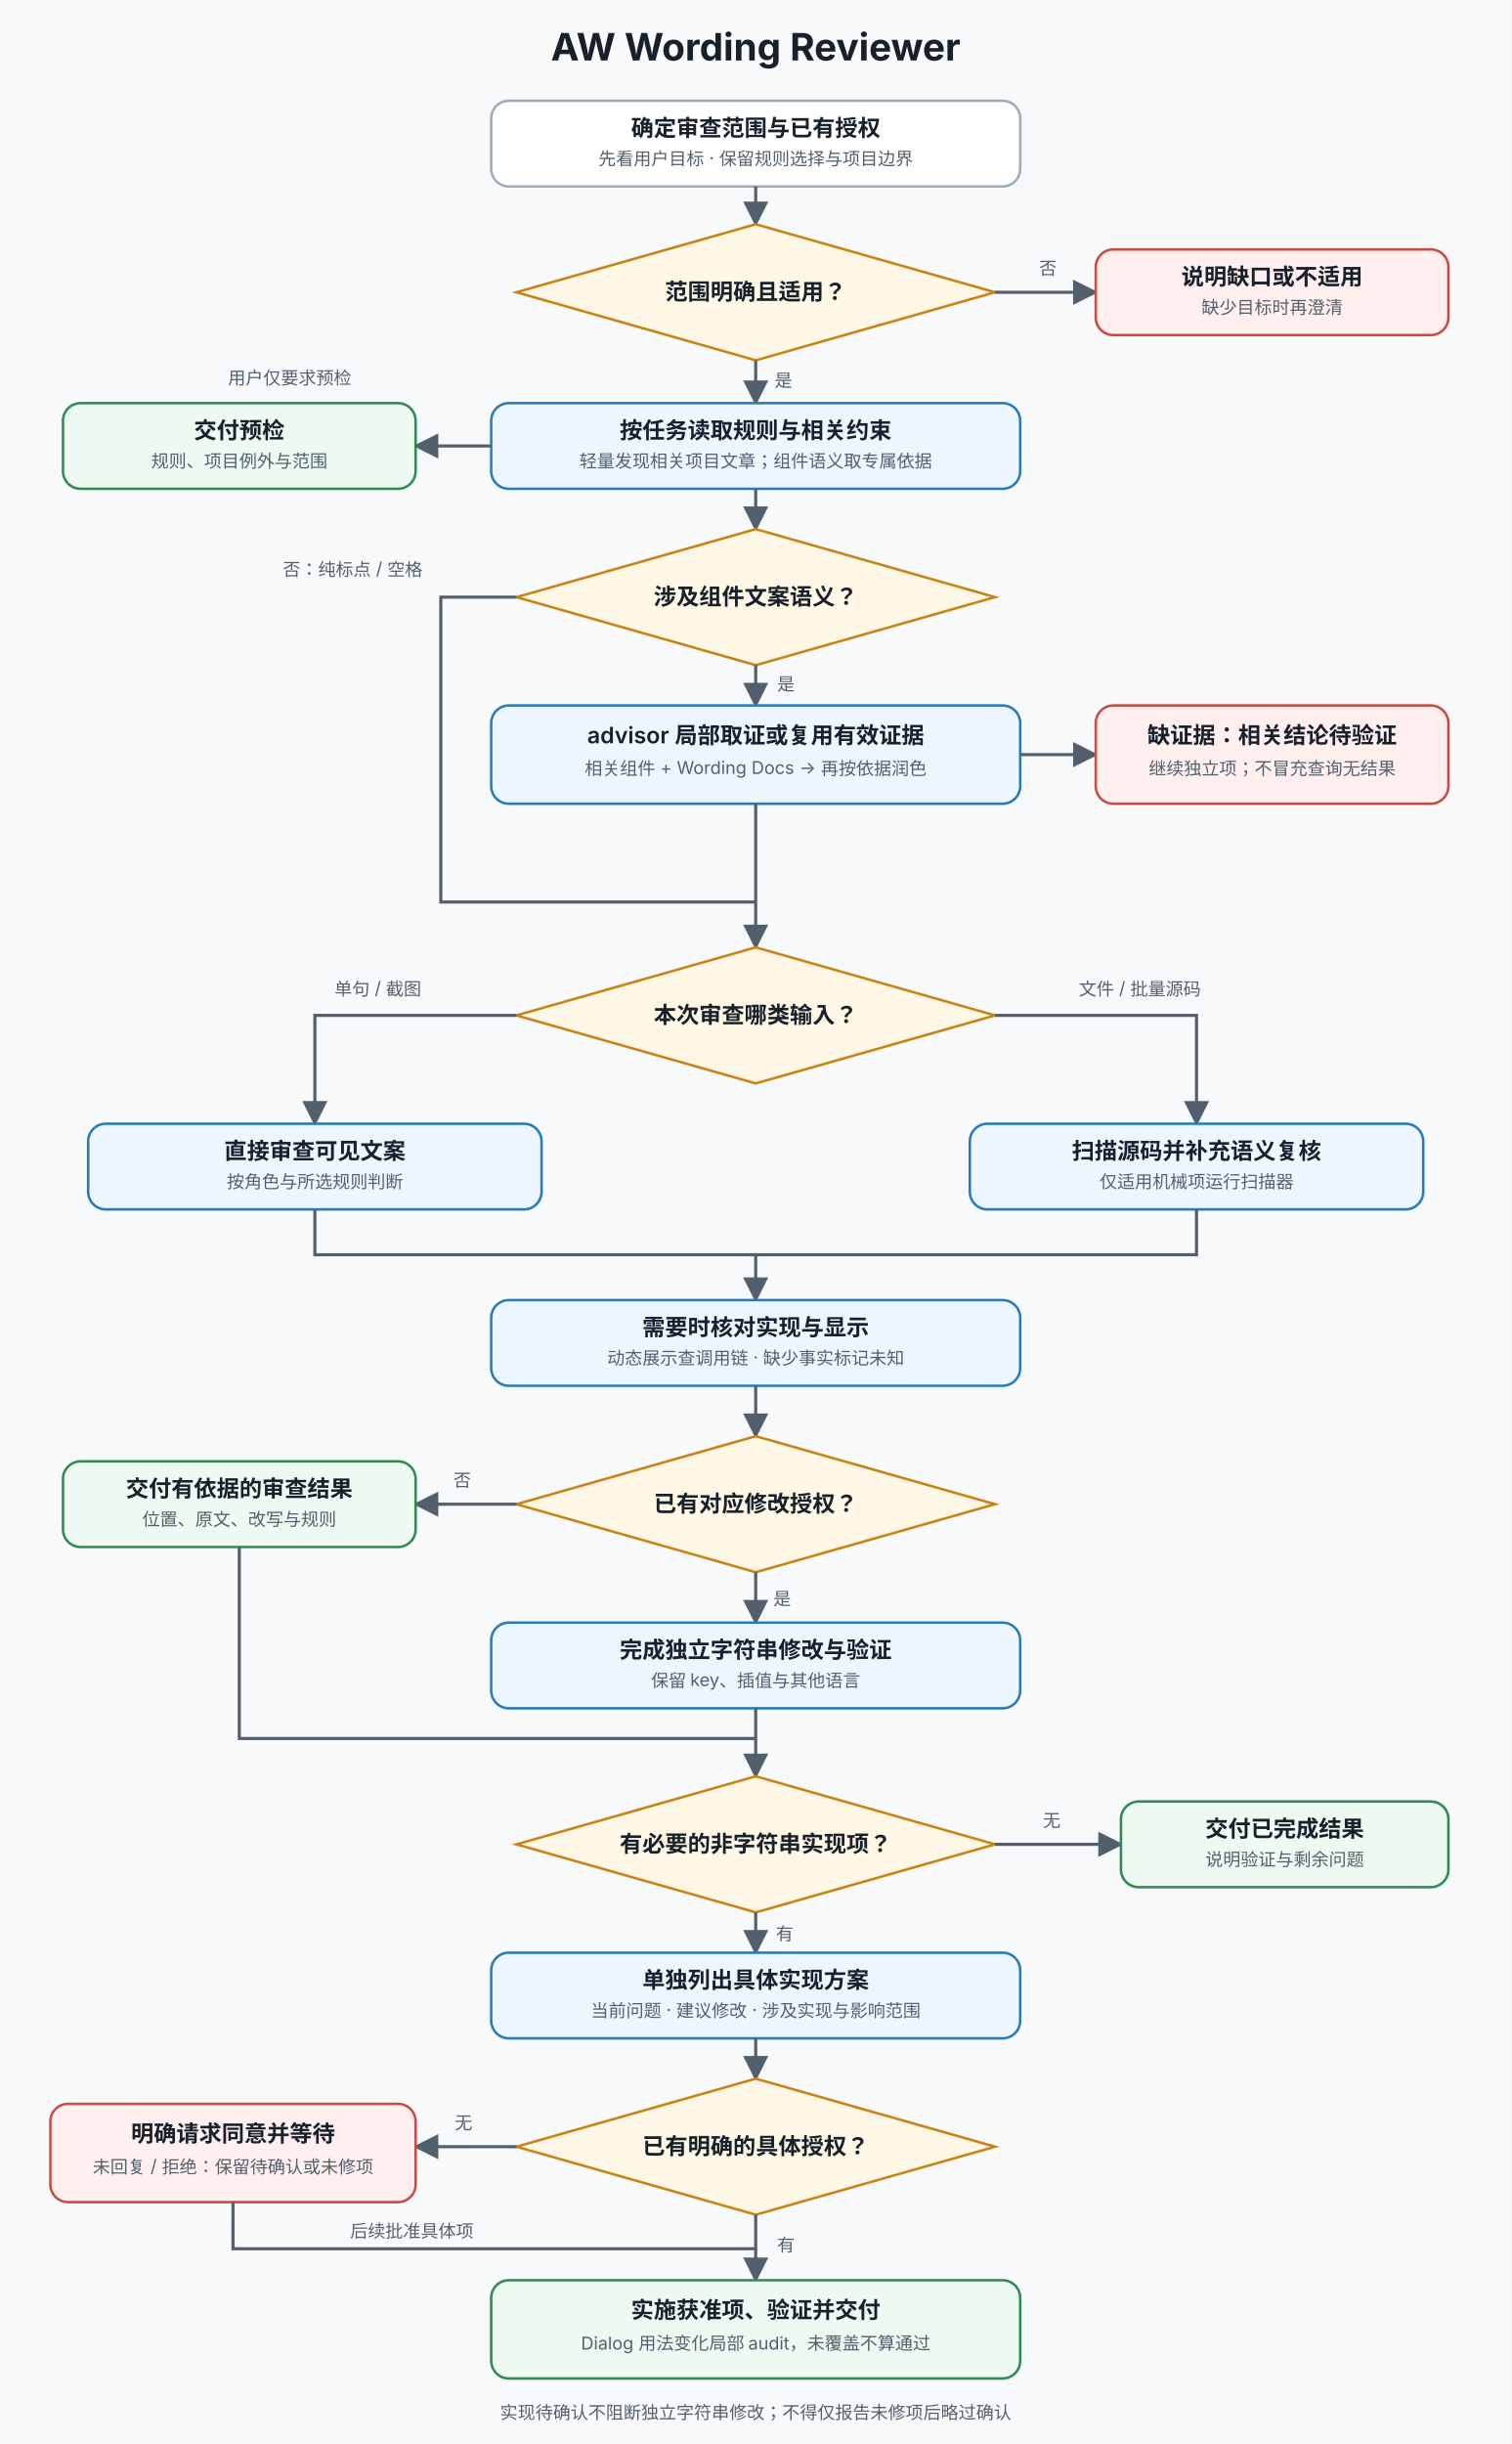
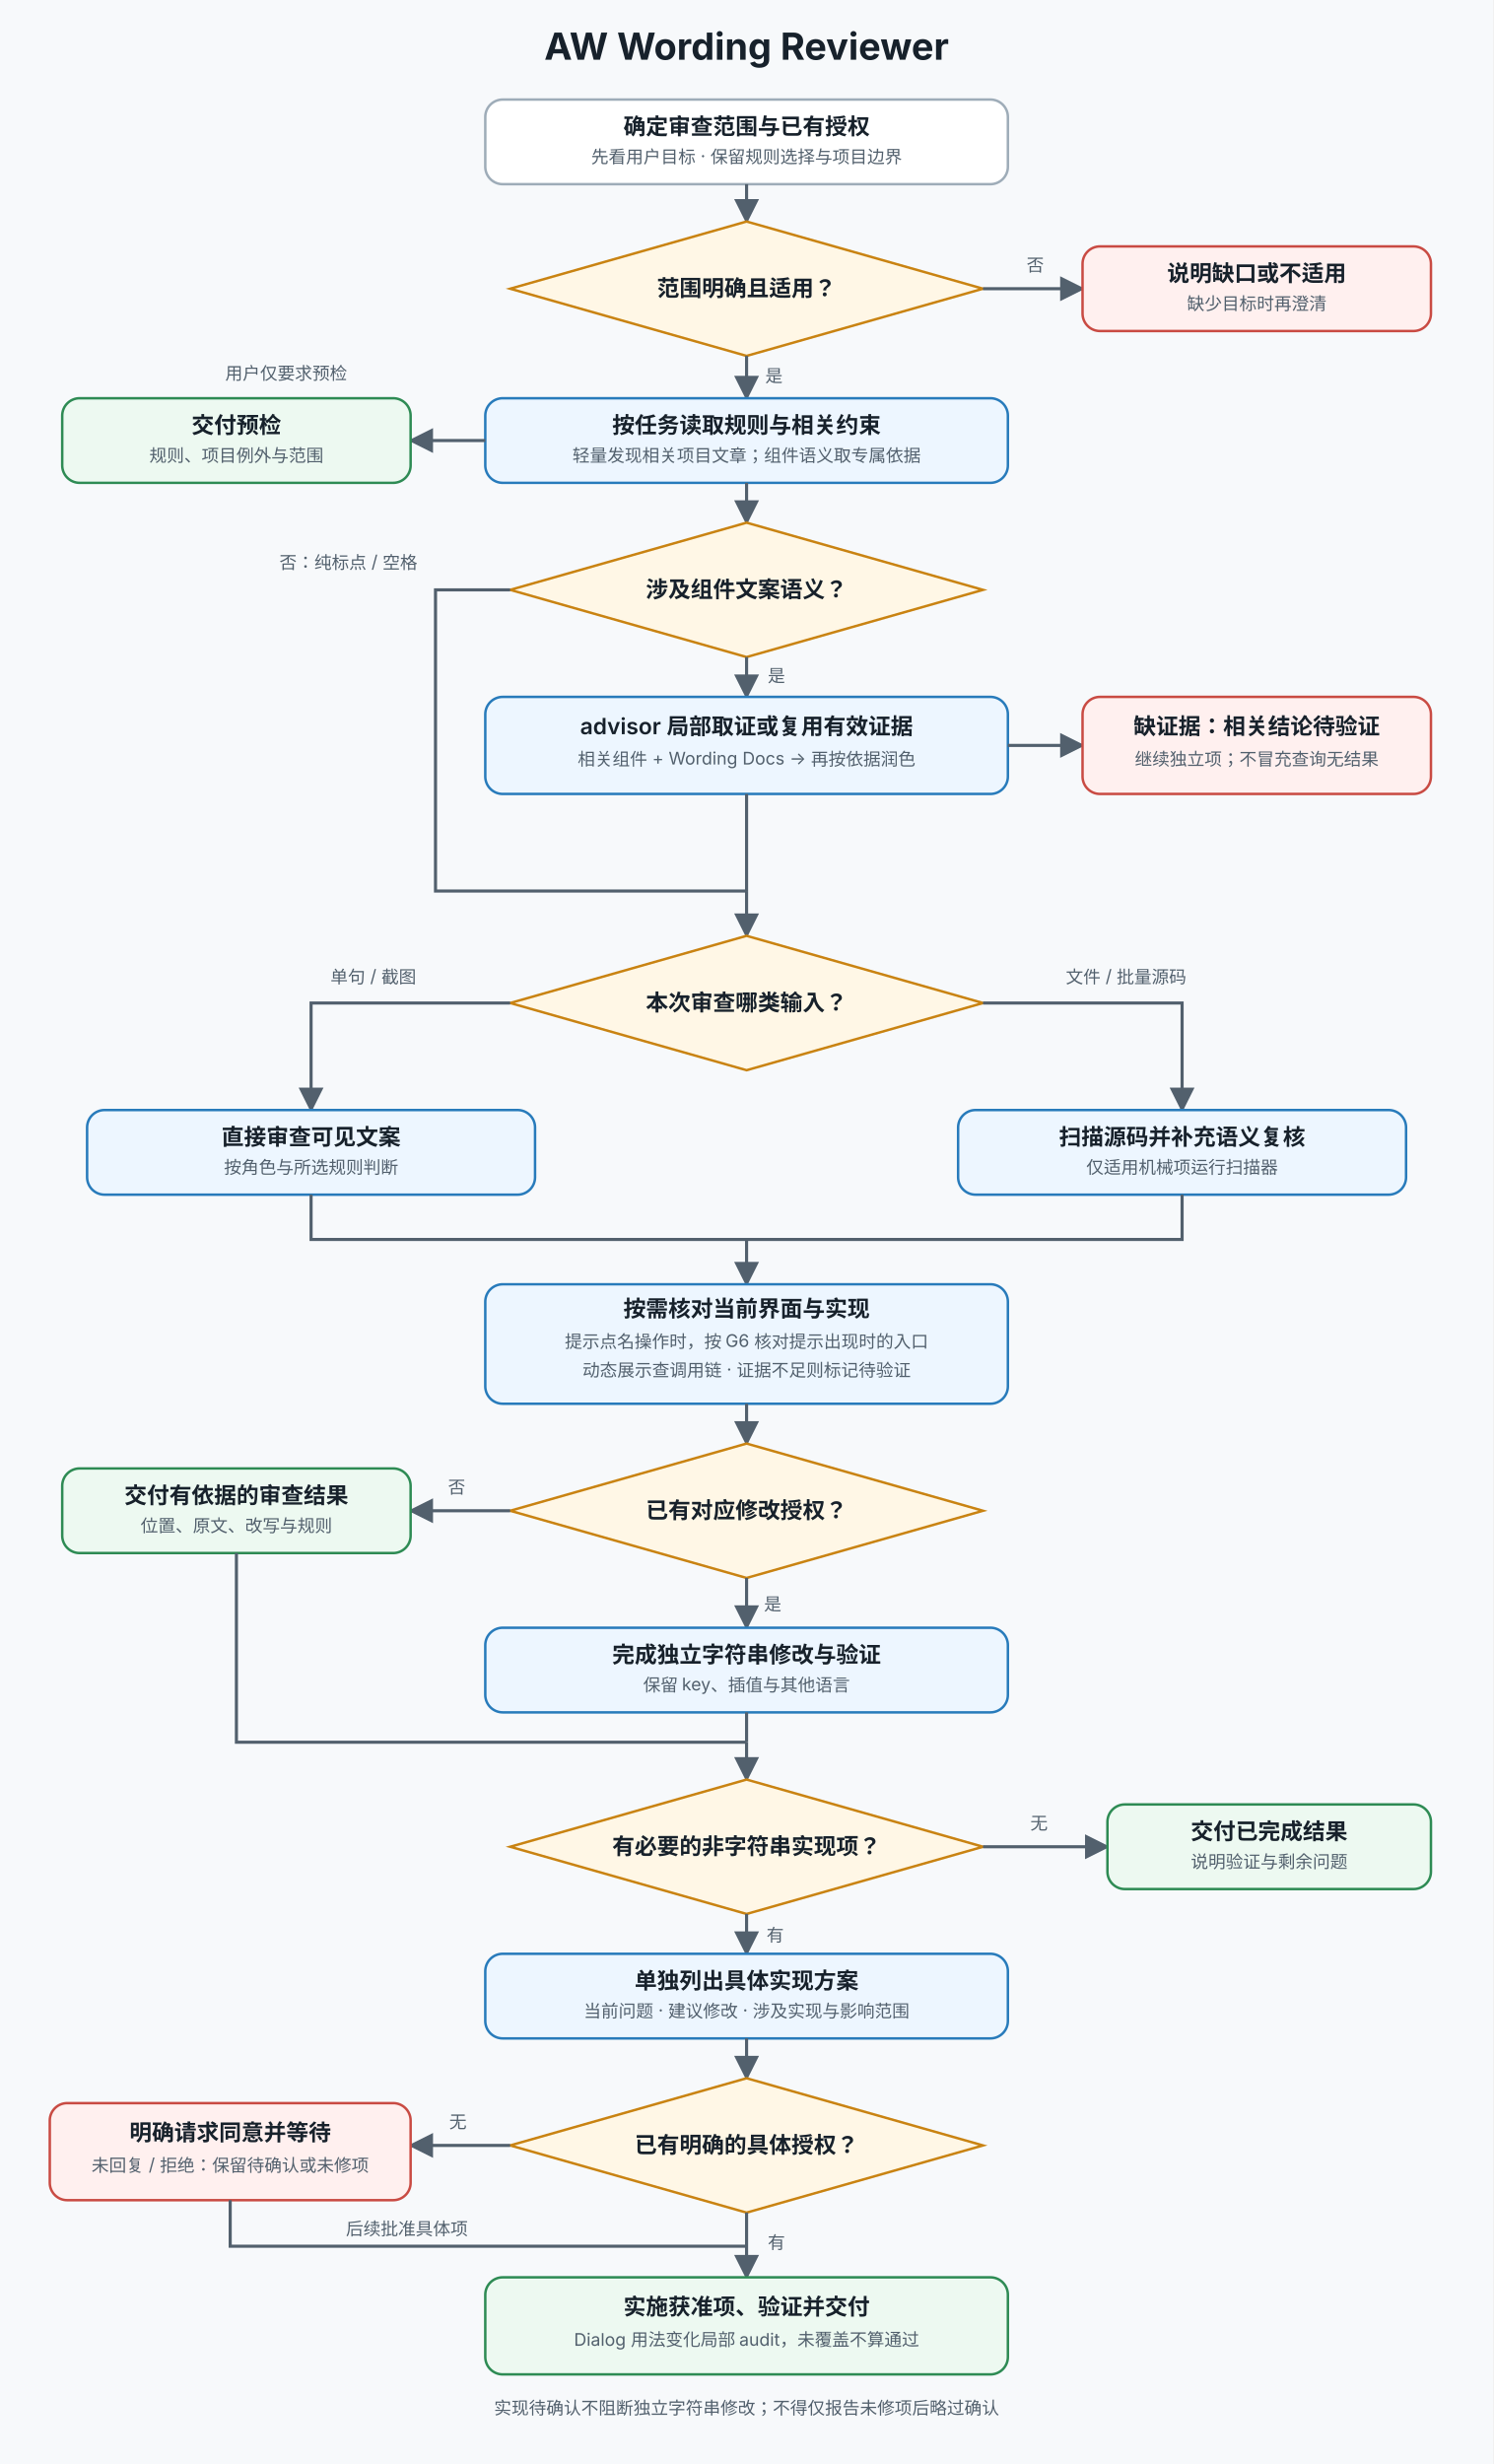
- <svg xmlns="http://www.w3.org/2000/svg" viewBox="0 0 1200 1940" role="img" aria-labelledby="title desc">
+ <svg xmlns="http://www.w3.org/2000/svg" viewBox="0 0 1200 1980" role="img" aria-labelledby="title desc">
  <defs>
    <marker id="arrow" viewBox="0 0 10 10" refX="9" refY="5" markerWidth="8" markerHeight="8" orient="auto">
      <path d="M0 0 10 5 0 10Z" fill="#52606d" />
    </marker>
    <style>
text{font-family:-apple-system,BlinkMacSystemFont,"PingFang SC",sans-serif;text-anchor:middle;fill:#17212b}.title{font-size:30px;font-weight:700}.label{font-size:18px;font-weight:600}.note{font-size:14px;font-weight:400;fill:#52606d}.input{fill:#fff;stroke:#9eacb8}.step{fill:#edf6ff;stroke:#287bbb}.decision{fill:#fff7e6;stroke:#c98312}.stop{fill:#fff0ef;stroke:#c94b43}.result{fill:#edf9f1;stroke:#2e8b54}rect,polygon{stroke-width:2}.line{fill:none;stroke:#52606d;stroke-width:2.5;marker-end:url(#arrow)}.join{fill:none;stroke:#52606d;stroke-width:2.5}
</style>
  </defs>
-   <rect width="1200" height="1940" fill="#f7f9fb" stroke="none" />
+   <rect width="1200" height="1980" fill="#f7f9fb" stroke="none" />
  <text class="title" x="600" y="48">AW Wording Reviewer</text>
  <rect class="input" x="390" y="80" width="420" height="68" rx="14" />
  <text class="label" x="600" y="108">确定审查范围与已有授权</text>
  <text class="note" x="600" y="131">先看用户目标 · 保留规则选择与项目边界</text>
  <path class="line" d="M600 148V178" />
  <polygon class="decision" points="600,178 790,232 600,286 410,232" />
  <text class="label" x="600" y="238">范围明确且适用？</text>
  <path class="line" d="M790 232H870" />
  <text class="note" x="832" y="218">否</text>
  <rect class="stop" x="870" y="198" width="280" height="68" rx="14" />
  <text class="label" x="1010" y="226">说明缺口或不适用</text>
  <text class="note" x="1010" y="249">缺少目标时再澄清</text>
  <path class="line" d="M600 286V320" />
  <text class="note" x="622" y="307">是</text>
  <rect class="step" x="390" y="320" width="420" height="68" rx="14" />
  <text class="label" x="600" y="348">按任务读取规则与相关约束</text>
  <text class="note" x="600" y="371">轻量发现相关项目文章；组件语义取专属依据</text>
  <path class="line" d="M390 354H330" />
  <text class="note" x="230" y="305">用户仅要求预检</text>
  <rect class="result" x="50" y="320" width="280" height="68" rx="14" />
  <text class="label" x="190" y="348">交付预检</text>
  <text class="note" x="190" y="371">规则、项目例外与范围</text>
  <path class="line" d="M600 388V420" />
  <polygon class="decision" points="600,420 790,474 600,528 410,474" />
  <text class="label" x="600" y="480">涉及组件文案语义？</text>
  <path class="join" d="M410 474H350V716H600" />
  <text class="note" x="280" y="457">否：纯标点 / 空格</text>
  <path class="line" d="M600 528V560" />
  <text class="note" x="624" y="548">是</text>
  <rect class="step" x="390" y="560" width="420" height="78" rx="14" />
  <text class="label" x="600" y="590">advisor 局部取证或复用有效证据</text>
  <text class="note" x="600" y="615">相关组件 + Wording Docs → 再按依据润色</text>
  <path class="line" d="M810 599H870" />
  <rect class="stop" x="870" y="560" width="280" height="78" rx="14" />
  <text class="label" x="1010" y="590">缺证据：相关结论待验证</text>
  <text class="note" x="1010" y="615">继续独立项；不冒充查询无结果</text>
  <path class="join" d="M600 638V716" />
  <path class="line" d="M600 716V752" />
  <g transform="translate(0 330)">
    <polygon class="decision" points="600,422 790,476 600,530 410,476" />
    <text class="label" x="600" y="482">本次审查哪类输入？</text>
    <path class="line" d="M410 476H250V562" />
    <text class="note" x="300" y="460">单句 / 截图</text>
    <path class="line" d="M790 476H950V562" />
    <text class="note" x="905" y="460">文件 / 批量源码</text>
    <rect class="step" x="70" y="562" width="360" height="68" rx="14" />
    <text class="label" x="250" y="590">直接审查可见文案</text>
    <text class="note" x="250" y="613">按角色与所选规则判断</text>
    <rect class="step" x="770" y="562" width="360" height="68" rx="14" />
    <text class="label" x="950" y="590">扫描源码并补充语义复核</text>
    <text class="note" x="950" y="613">仅适用机械项运行扫描器</text>
    <path class="join" d="M250 630V666H950V630" />
    <path class="line" d="M600 666V702" />
-     <rect class="step" x="390" y="702" width="420" height="68" rx="14" />
-     <text class="label" x="600" y="730">需要时核对实现与显示</text>
-     <text class="note" x="600" y="753">动态展示查调用链 · 缺少事实标记未知</text>
-     <path class="line" d="M600 770V810" />
+     <rect class="step" x="390" y="702" width="420" height="96" rx="14" />
+     <text class="label" x="600" y="728">按需核对当前界面与实现</text>
+     <text class="note" x="600" y="753">提示点名操作时，按 G6 核对提示出现时的入口</text>
+     <text class="note" x="600" y="776">动态展示查调用链 · 证据不足则标记待验证</text>
+     <path class="line" d="M600 798V830" />
+   </g>
+   <g transform="translate(0 350)">
    <polygon class="decision" points="600,810 790,864 600,918 410,864" />
    <text class="label" x="600" y="870">已有对应修改授权？</text>
    <path class="line" d="M410 864H330" />
    <text class="note" x="367" y="850">否</text>
    <rect class="result" x="50" y="830" width="280" height="68" rx="14" />
    <text class="label" x="190" y="858">交付有依据的审查结果</text>
    <text class="note" x="190" y="881">位置、原文、改写与规则</text>
    <path class="line" d="M600 918V958" />
    <text class="note" x="621" y="944">是</text>
    <rect class="step" x="390" y="958" width="420" height="68" rx="14" />
    <text class="label" x="600" y="986">完成独立字符串修改与验证</text>
    <text class="note" x="600" y="1009">保留 key、插值与其他语言</text>
    <path class="join" d="M190 898V1050H600" />
    <path class="join" d="M600 1026V1050" />
    <path class="line" d="M600 1050V1080" />
    <polygon class="decision" points="600,1080 790,1134 600,1188 410,1134" />
    <text class="label" x="600" y="1140">有必要的非字符串实现项？</text>
    <path class="line" d="M790 1134H890" />
    <text class="note" x="835" y="1120">无</text>
    <rect class="result" x="890" y="1100" width="260" height="68" rx="14" />
    <text class="label" x="1020" y="1128">交付已完成结果</text>
    <text class="note" x="1020" y="1151">说明验证与剩余问题</text>
    <path class="line" d="M600 1188V1220" />
    <text class="note" x="623" y="1210">有</text>
    <rect class="step" x="390" y="1220" width="420" height="68" rx="14" />
    <text class="label" x="600" y="1248">单独列出具体实现方案</text>
    <text class="note" x="600" y="1271">当前问题 · 建议修改 · 涉及实现与影响范围</text>
    <path class="line" d="M600 1288V1320" />
    <polygon class="decision" points="600,1320 790,1374 600,1428 410,1374" />
    <text class="label" x="600" y="1380">已有明确的具体授权？</text>
    <path class="line" d="M410 1374H330" />
    <text class="note" x="368" y="1360">无</text>
    <rect class="stop" x="40" y="1340" width="290" height="78" rx="14" />
    <text class="label" x="185" y="1370">明确请求同意并等待</text>
    <text class="note" x="185" y="1395">未回复 / 拒绝：保留待确认或未修项</text>
    <path class="line" d="M600 1428V1480" />
    <text class="note" x="624" y="1457">有</text>
    <path class="join" d="M185 1418V1455H600" />
    <text class="note" x="327" y="1446">后续批准具体项</text>
    <rect class="result" x="390" y="1480" width="420" height="78" rx="14" />
    <text class="label" x="600" y="1510">实施获准项、验证并交付</text>
    <text class="note" x="600" y="1535">Dialog 用法变化局部 audit，未覆盖不算通过</text>
    <text class="note" x="600" y="1590">实现待确认不阻断独立字符串修改；不得仅报告未修项后略过确认</text>
  </g>
</svg>
